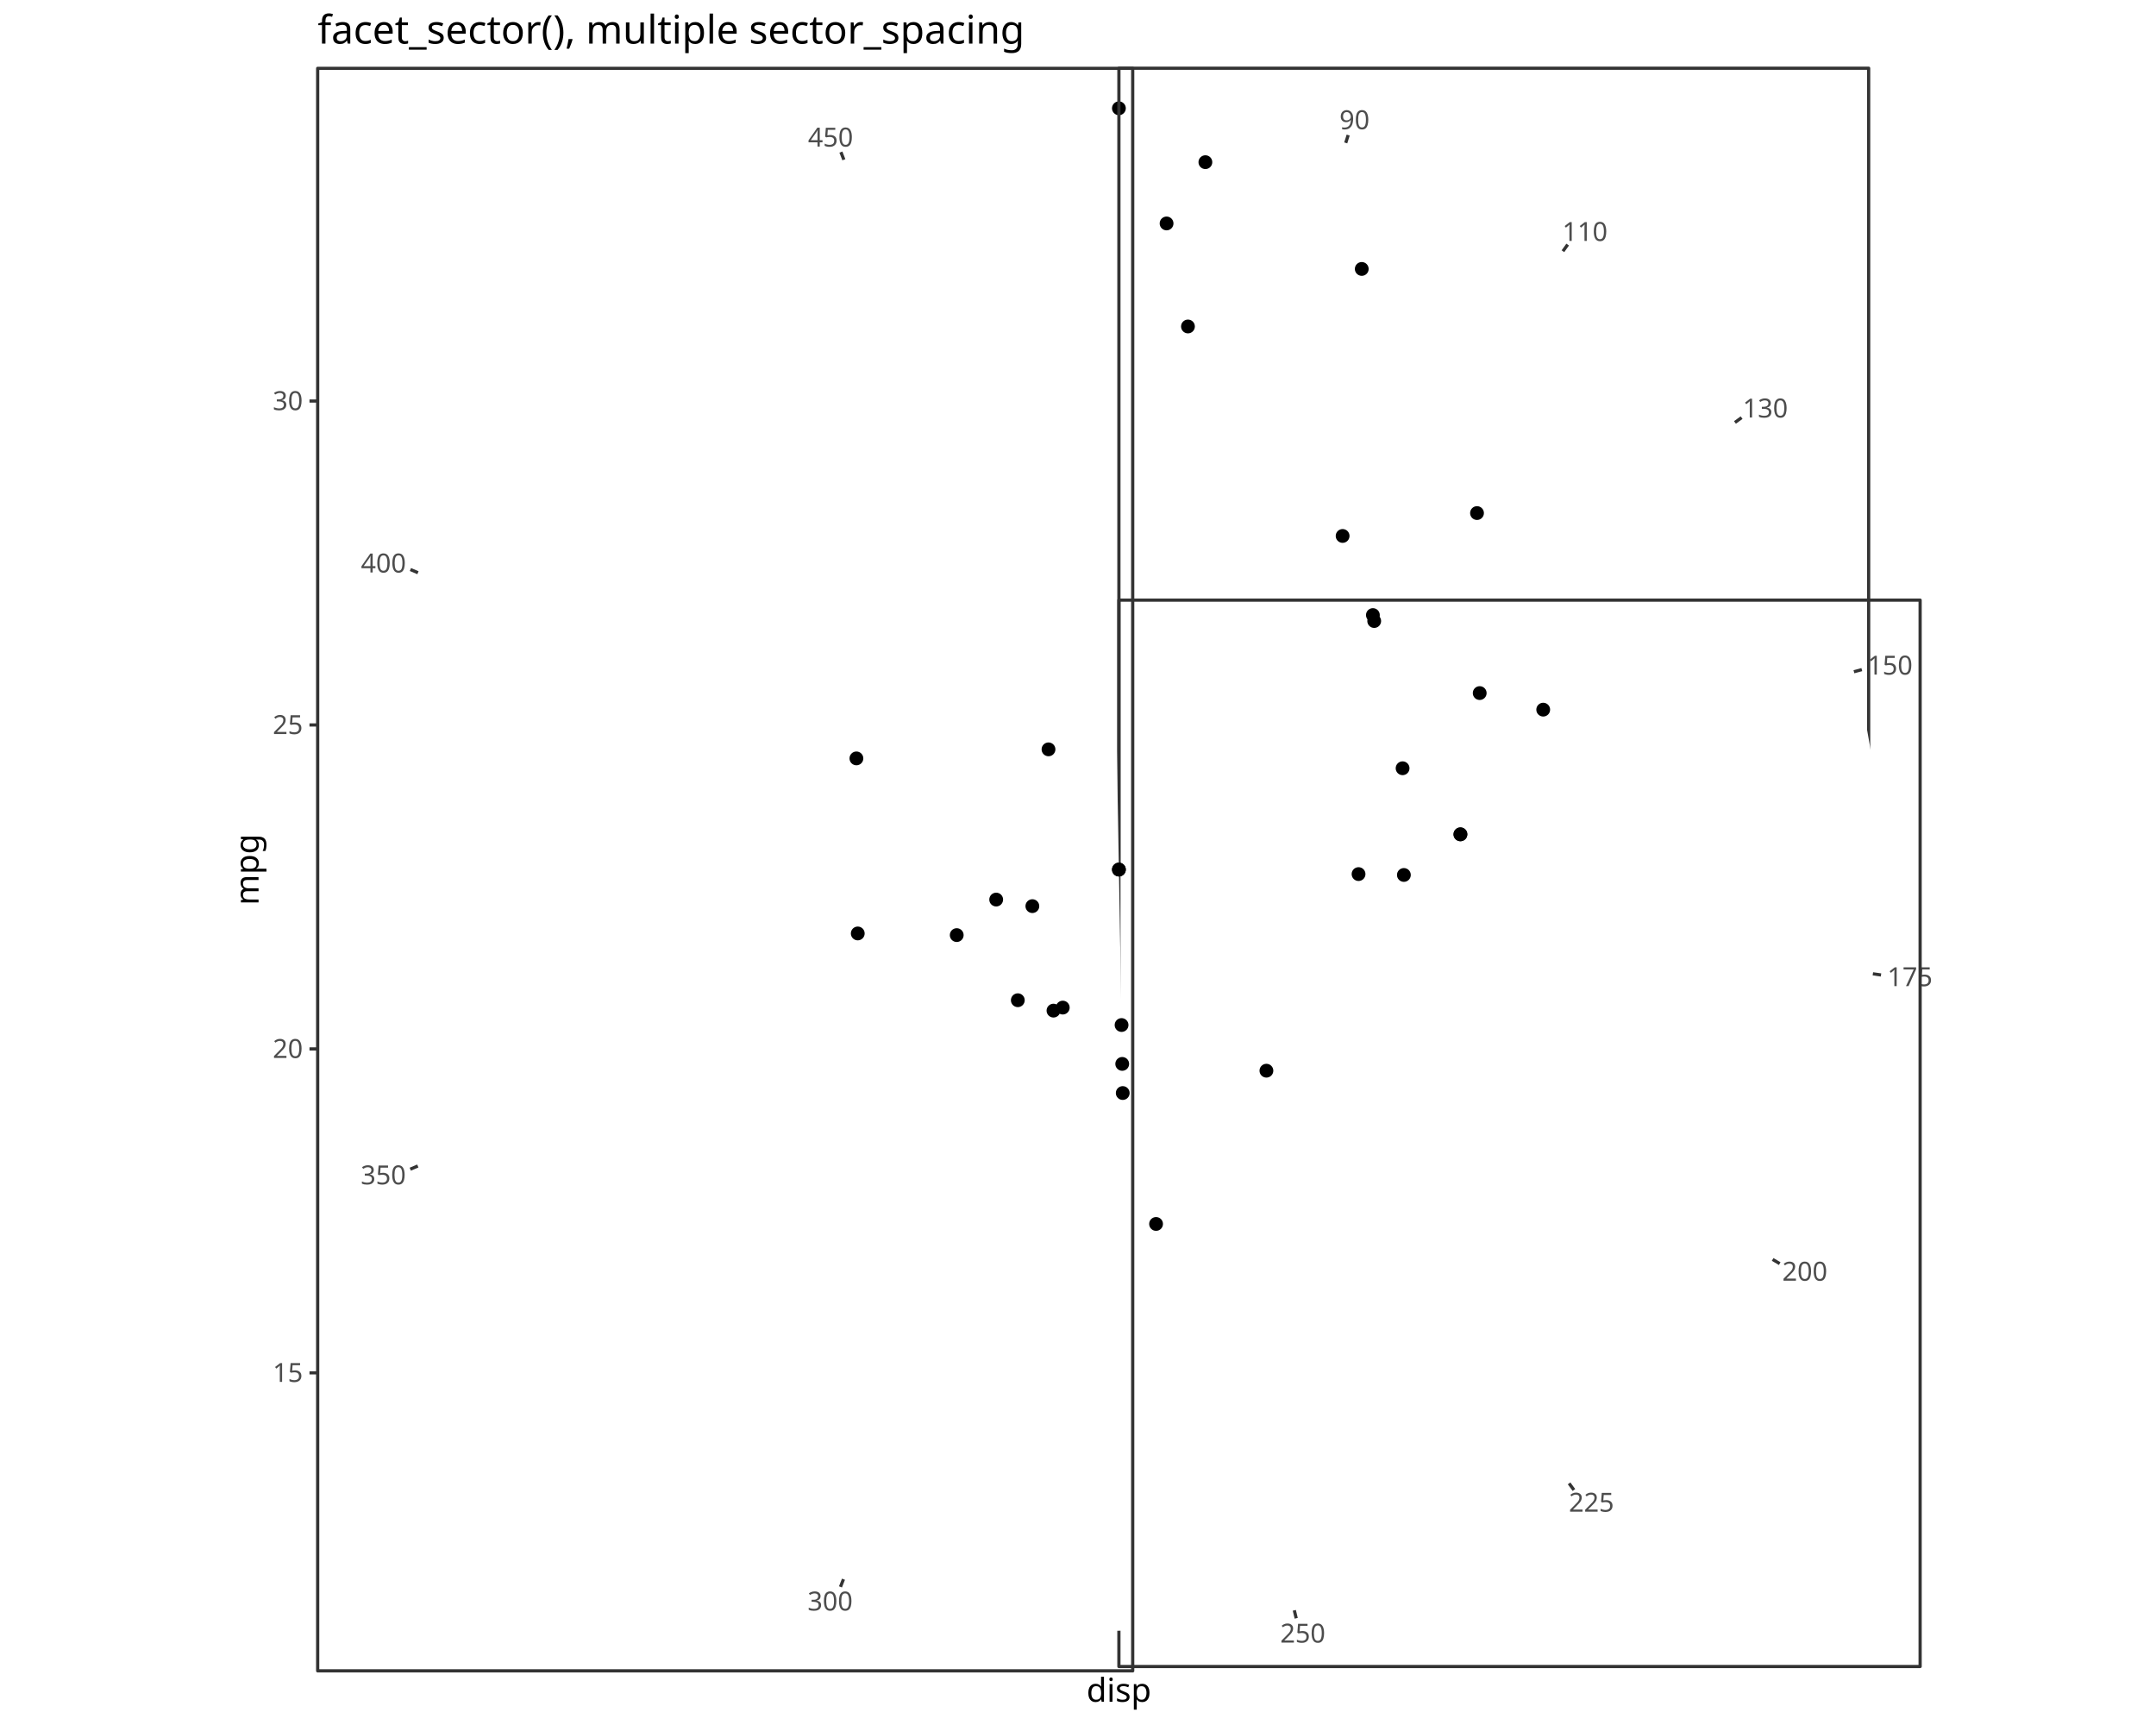
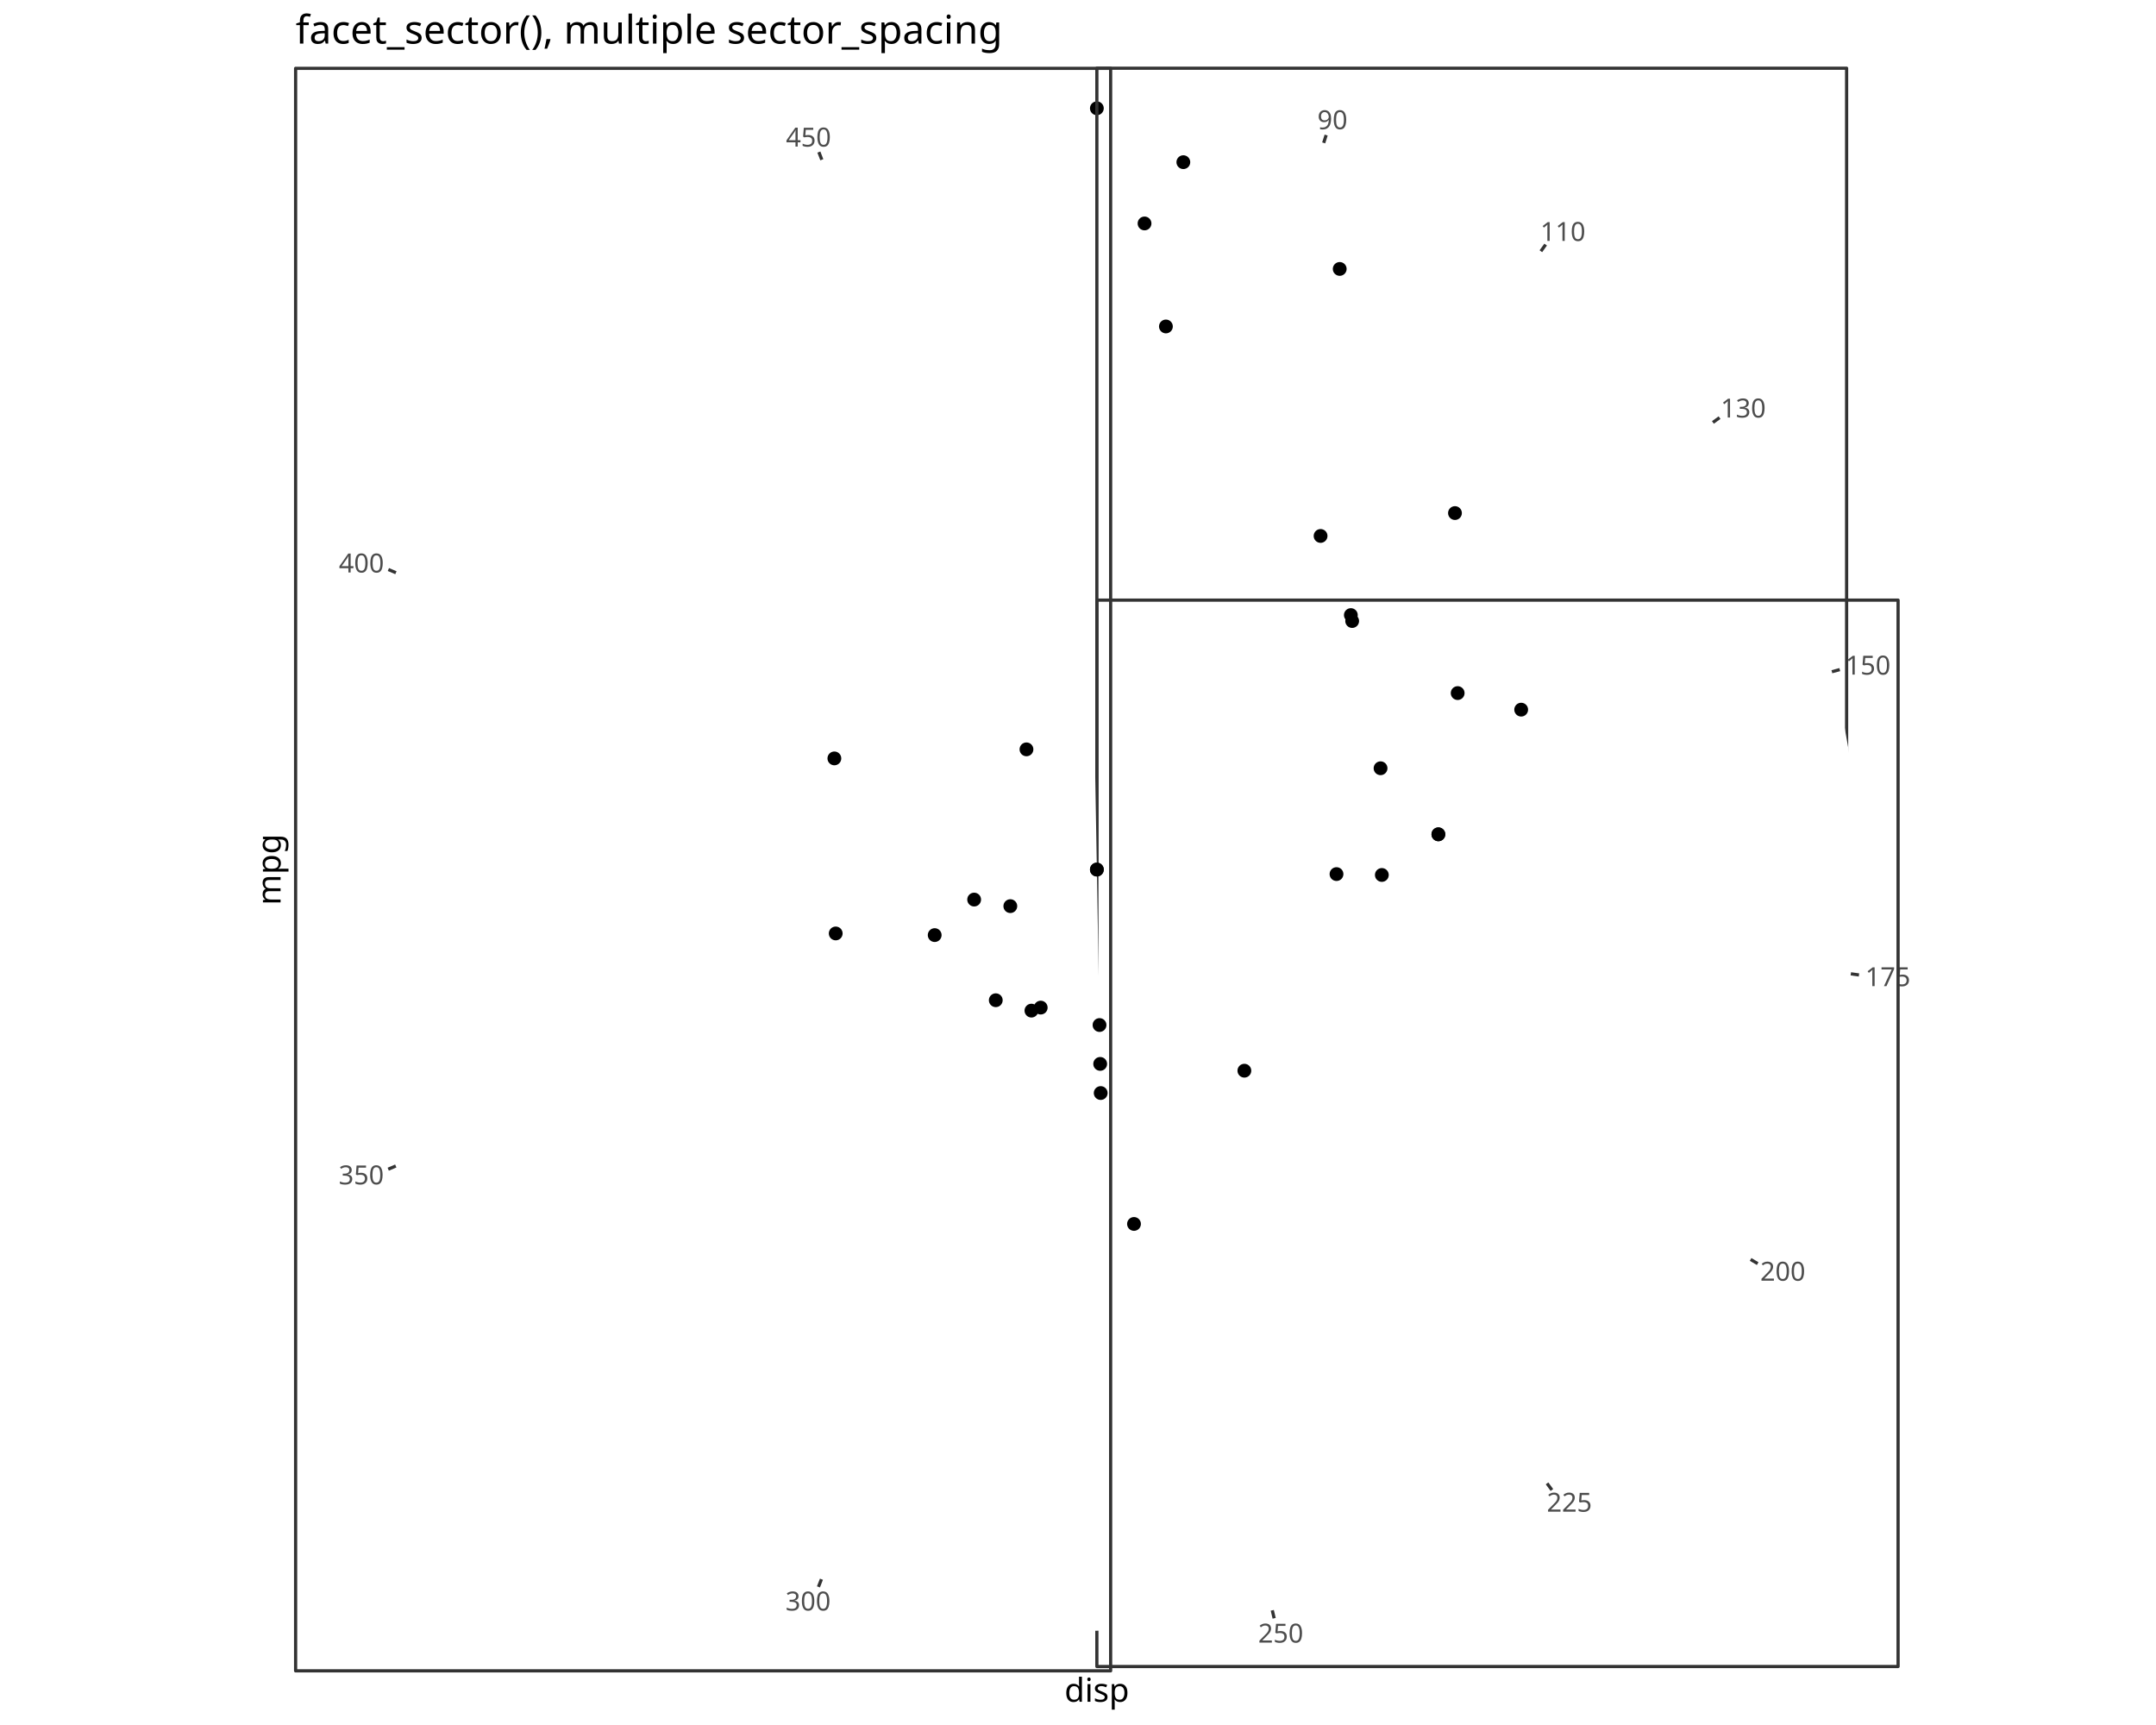
<svg xmlns="http://www.w3.org/2000/svg" class="svglite" data-engine-version="2.0" width="720.00pt" height="576.00pt" viewBox="0 0 720.00 576.00">
  <defs>
    <style type="text/css">
    .svglite line, .svglite polyline, .svglite polygon, .svglite path, .svglite rect, .svglite circle {
      fill: none;
      stroke: #000000;
      stroke-linecap: round;
      stroke-linejoin: round;
      stroke-miterlimit: 10.00;
    }
  </style>
  </defs>
  <rect width="100%" height="100%" style="stroke: none; fill: #FFFFFF;" />
  <defs>
    <clipPath id="cpMC4wMHw3MjAuMDB8MC4wMHw1NzYuMDA=">
      <rect x="0.00" y="0.00" width="720.00" height="576.00" />
    </clipPath>
  </defs>
  <g clip-path="url(#cpMC4wMHw3MjAuMDB8MC4wMHw1NzYuMDA=)">
</g>
  <defs>
-     <clipPath id="cpNzMuMjl8NjQ2LjcxfDAuMDB8NTc2LjAw">
-       <rect x="73.29" y="0.00" width="573.42" height="576.00" />
+     <clipPath id="cpODAuNjV8NjM5LjM1fDAuMDB8NTc2LjAw">
+       <rect x="80.65" y="0.00" width="558.70" height="576.00" />
    </clipPath>
  </defs>
-   <g clip-path="url(#cpNzMuMjl8NjQ2LjcxfDAuMDB8NTc2LjAw)">
-     <rect x="73.29" y="0.00" width="573.42" height="576.00" style="stroke-width: 1.07; stroke: #FFFFFF; fill: #FFFFFF;" />
+   <g clip-path="url(#cpODAuNjV8NjM5LjM1fDAuMDB8NTc2LjAw)">
+     <rect x="80.65" y="0.00" width="558.70" height="576.00" style="stroke-width: 1.07; stroke: #FFFFFF; fill: #FFFFFF;" />
  </g>
  <g clip-path="url(#cpMC4wMHw3MjAuMDB8MC4wMHw1NzYuMDA=)">
-     <polygon points="611.52,200.72 604.31,203.44 597.11,206.15 589.90,208.87 582.69,211.59 575.48,214.30 568.27,217.02 561.07,219.73 553.86,222.45 546.65,225.17 539.44,227.88 532.23,230.60 525.03,233.32 517.82,236.03 510.61,238.75 503.40,241.46 496.19,244.18 488.99,246.90 481.78,249.61 474.57,252.33 467.36,255.05 460.15,257.76 452.95,260.48 445.74,263.19 438.53,265.91 431.32,268.63 424.11,271.34 416.91,274.06 409.70,276.77 402.49,279.49 395.28,282.21 388.07,284.92 380.87,287.64 373.66,290.36 373.66,290.36 373.66,282.65 373.66,274.95 373.66,267.25 373.66,259.54 373.66,251.84 373.66,244.14 373.66,236.44 373.66,228.73 373.66,221.03 373.66,213.33 373.66,205.62 373.66,197.92 373.66,190.22 373.66,182.52 373.66,174.81 373.66,167.11 373.66,159.41 373.66,151.70 373.66,144.00 373.66,136.30 373.66,128.60 373.66,120.89 373.66,113.19 373.66,105.49 373.66,97.78 373.66,90.08 373.66,82.38 373.66,74.68 373.66,66.97 373.66,59.27 373.66,51.57 373.66,43.86 373.66,36.16 381.35,36.28 389.03,36.63 396.70,37.21 404.35,38.02 411.97,39.07 419.56,40.34 427.10,41.84 434.59,43.57 442.03,45.53 449.41,47.71 456.72,50.11 463.95,52.74 471.09,55.58 478.15,58.63 485.12,61.90 491.98,65.38 498.73,69.06 505.37,72.95 511.89,77.03 518.28,81.31 524.54,85.78 530.66,90.44 536.63,95.28 542.46,100.30 548.13,105.50 553.65,110.86 558.99,116.39 564.17,122.08 569.18,127.92 574.00,133.91 578.64,140.04 583.10,146.31 587.36,152.72 591.43,159.24 595.29,165.89 598.96,172.66 602.42,179.53 605.67,186.50 608.70,193.57 " style="stroke-width: 1.07; stroke: none; fill: #FFFFFF;" />
-     <circle cx="448.37" cy="178.96" r="1.95" style="stroke-width: 0.71; fill: #000000;" />
-     <circle cx="515.36" cy="236.96" r="1.95" style="stroke-width: 0.71; fill: #000000;" />
-     <circle cx="494.15" cy="231.43" r="1.95" style="stroke-width: 0.71; fill: #000000;" />
-     <circle cx="402.54" cy="54.15" r="1.95" style="stroke-width: 0.71; fill: #000000;" />
-     <circle cx="389.58" cy="74.61" r="1.95" style="stroke-width: 0.71; fill: #000000;" />
-     <circle cx="373.66" cy="36.16" r="1.95" style="stroke-width: 0.71; fill: #000000;" />
-     <circle cx="458.48" cy="205.38" r="1.95" style="stroke-width: 0.71; fill: #000000;" />
-     <circle cx="396.72" cy="109.01" r="1.95" style="stroke-width: 0.71; fill: #000000;" />
-     <circle cx="493.25" cy="171.32" r="1.95" style="stroke-width: 0.71; fill: #000000;" />
-     <circle cx="454.76" cy="89.80" r="1.95" style="stroke-width: 0.71; fill: #000000;" />
-     <circle cx="458.92" cy="207.37" r="1.95" style="stroke-width: 0.71; fill: #000000;" />
-     <text x="452.34" y="43.14" text-anchor="middle" style="font-size: 8.80px; fill: #4D4D4D; font-family: sans;" textLength="9.79px" lengthAdjust="spacingAndGlyphs">90</text>
-     <text x="521.75" y="80.45" style="font-size: 8.80px; fill: #4D4D4D; font-family: sans;" textLength="14.68px" lengthAdjust="spacingAndGlyphs">110</text>
-     <text x="581.98" y="139.41" style="font-size: 8.80px; fill: #4D4D4D; font-family: sans;" textLength="14.68px" lengthAdjust="spacingAndGlyphs">130</text>
-     <polyline points="449.41,47.71 450.23,45.10 " style="stroke-width: 1.07; stroke: #333333; stroke-linecap: butt;" />
-     <polyline points="521.94,83.89 523.53,81.67 " style="stroke-width: 1.07; stroke: #333333; stroke-linecap: butt;" />
-     <polyline points="579.39,141.06 581.61,139.45 " style="stroke-width: 1.07; stroke: #333333; stroke-linecap: butt;" />
-     <rect x="373.66" y="22.78" width="250.38" height="267.57" style="stroke-width: 1.07; stroke: #333333;" />
-     <polygon points="400.17,543.16 399.36,535.50 398.56,527.84 397.76,520.18 396.95,512.52 396.15,504.86 395.35,497.20 394.54,489.54 393.74,481.88 392.94,474.22 392.13,466.55 391.33,458.89 390.53,451.23 389.72,443.57 388.92,435.91 388.12,428.25 387.31,420.59 386.51,412.93 385.71,405.27 384.90,397.61 384.10,389.95 383.30,382.29 382.49,374.62 381.69,366.96 380.89,359.30 380.08,351.64 379.28,343.98 378.48,336.32 377.67,328.66 376.87,321.00 376.07,313.34 375.26,305.68 374.46,298.02 373.66,290.36 373.66,290.36 380.91,287.77 388.17,285.18 395.42,282.59 402.67,280.00 409.93,277.41 417.18,274.82 424.44,272.23 431.69,269.64 438.95,267.05 446.20,264.46 453.45,261.87 460.71,259.28 467.96,256.69 475.22,254.10 482.47,251.51 489.73,248.92 496.98,246.33 504.24,243.74 511.49,241.15 518.74,238.56 526.00,235.97 533.25,233.38 540.51,230.79 547.76,228.20 555.02,225.61 562.27,223.02 569.52,220.43 576.78,217.84 584.03,215.25 591.29,212.66 598.54,210.07 605.80,207.48 613.05,204.89 615.52,212.14 617.77,219.47 619.79,226.86 621.60,234.31 623.17,241.81 624.52,249.36 625.64,256.94 626.54,264.55 627.20,272.19 627.63,279.84 627.83,287.50 627.80,295.17 627.54,302.83 627.05,310.48 626.33,318.11 625.38,325.71 624.20,333.29 622.79,340.82 621.16,348.31 619.30,355.74 617.21,363.12 614.91,370.43 612.38,377.67 609.64,384.82 606.69,391.90 603.52,398.88 600.14,405.76 596.56,412.53 592.78,419.20 588.79,425.75 584.61,432.17 580.24,438.47 575.68,444.63 570.94,450.65 566.02,456.52 560.92,462.25 555.65,467.81 550.22,473.22 544.63,478.46 538.88,483.53 532.98,488.42 526.93,493.14 520.75,497.67 514.43,502.01 507.99,506.15 501.42,510.11 494.74,513.86 487.94,517.41 481.05,520.75 474.05,523.88 466.96,526.80 459.79,529.51 452.54,532.00 445.22,534.27 437.84,536.31 430.39,538.14 422.90,539.73 415.35,541.11 407.78,542.25 " style="stroke-width: 1.07; stroke: none; fill: #FFFFFF;" />
-     <circle cx="487.71" cy="278.59" r="1.95" style="stroke-width: 0.71; fill: #000000;" />
-     <circle cx="487.71" cy="278.59" r="1.95" style="stroke-width: 0.71; fill: #000000;" />
-     <circle cx="386.07" cy="408.69" r="1.95" style="stroke-width: 0.71; fill: #000000;" />
-     <circle cx="422.92" cy="357.52" r="1.95" style="stroke-width: 0.71; fill: #000000;" />
-     <circle cx="468.83" cy="292.16" r="1.95" style="stroke-width: 0.71; fill: #000000;" />
-     <circle cx="453.69" cy="291.87" r="1.95" style="stroke-width: 0.71; fill: #000000;" />
-     <circle cx="468.40" cy="256.53" r="1.95" style="stroke-width: 0.71; fill: #000000;" />
-     <text x="623.63" y="225.26" style="font-size: 8.80px; fill: #4D4D4D; font-family: sans;" textLength="14.68px" lengthAdjust="spacingAndGlyphs">150</text>
-     <text x="630.27" y="329.29" style="font-size: 8.80px; fill: #4D4D4D; font-family: sans;" textLength="14.68px" lengthAdjust="spacingAndGlyphs">175</text>
-     <text x="595.18" y="427.64" style="font-size: 8.80px; fill: #4D4D4D; font-family: sans;" textLength="14.68px" lengthAdjust="spacingAndGlyphs">200</text>
-     <text x="523.91" y="504.77" style="font-size: 8.80px; fill: #4D4D4D; font-family: sans;" textLength="14.68px" lengthAdjust="spacingAndGlyphs">225</text>
-     <text x="435.07" y="548.48" text-anchor="middle" style="font-size: 8.80px; fill: #4D4D4D; font-family: sans;" textLength="14.68px" lengthAdjust="spacingAndGlyphs">250</text>
-     <polyline points="619.12,224.30 621.76,223.59 " style="stroke-width: 1.07; stroke: #333333; stroke-linecap: butt;" />
-     <polyline points="625.45,325.17 628.17,325.55 " style="stroke-width: 1.07; stroke: #333333; stroke-linecap: butt;" />
-     <polyline points="591.98,420.54 594.34,421.94 " style="stroke-width: 1.07; stroke: #333333; stroke-linecap: butt;" />
-     <polyline points="524.00,495.32 525.62,497.53 " style="stroke-width: 1.07; stroke: #333333; stroke-linecap: butt;" />
-     <polyline points="432.24,537.71 432.87,540.37 " style="stroke-width: 1.07; stroke: #333333; stroke-linecap: butt;" />
-     <rect x="373.66" y="200.39" width="267.57" height="356.08" style="stroke-width: 1.07; stroke: #333333;" />
-     <polygon points="369.22,36.20 369.36,43.90 369.49,51.60 369.62,59.31 369.76,67.01 369.89,74.71 370.03,82.41 370.16,90.11 370.30,97.81 370.43,105.52 370.57,113.22 370.70,120.92 370.83,128.62 370.97,136.32 371.10,144.02 371.24,151.73 371.37,159.43 371.51,167.13 371.64,174.83 371.78,182.53 371.91,190.23 372.04,197.94 372.18,205.64 372.31,213.34 372.45,221.04 372.58,228.74 372.72,236.44 372.85,244.15 372.98,251.85 373.12,259.55 373.25,267.25 373.39,274.95 373.52,282.65 373.66,290.36 373.66,290.36 373.79,298.06 373.92,305.76 374.05,313.46 374.19,321.16 374.32,328.86 374.45,336.57 374.58,344.27 374.72,351.97 374.85,359.67 374.98,367.37 375.12,375.07 375.25,382.78 375.38,390.48 375.51,398.18 375.65,405.88 375.78,413.58 375.91,421.28 376.04,428.99 376.18,436.69 376.31,444.39 376.44,452.09 376.57,459.79 376.71,467.49 376.84,475.20 376.97,482.90 377.10,490.60 377.24,498.30 377.37,506.00 377.50,513.70 377.63,521.41 377.77,529.11 377.90,536.81 378.03,544.51 370.43,544.53 362.82,544.32 355.23,543.88 347.66,543.22 340.11,542.32 332.58,541.21 325.10,539.87 317.66,538.30 310.26,536.52 302.93,534.51 295.66,532.29 288.46,529.84 281.33,527.19 274.29,524.32 267.33,521.24 260.47,517.96 253.72,514.47 247.07,510.78 240.53,506.90 234.11,502.82 227.82,498.55 221.65,494.09 215.63,489.46 209.74,484.64 204.00,479.65 198.42,474.49 192.99,469.17 187.72,463.68 182.62,458.04 177.69,452.25 172.93,446.32 168.36,440.24 163.97,434.04 159.76,427.70 155.75,421.24 151.93,414.66 148.31,407.97 144.90,401.18 141.68,394.29 138.68,387.30 135.88,380.23 133.30,373.08 130.93,365.85 128.78,358.56 126.85,351.20 125.14,343.79 123.66,336.33 122.39,328.83 121.35,321.30 120.54,313.74 119.96,306.16 119.60,298.56 119.46,290.96 119.56,283.35 119.88,275.76 120.43,268.17 121.21,260.61 122.21,253.07 123.44,245.56 124.89,238.10 126.57,230.68 128.46,223.32 130.58,216.01 132.91,208.77 135.46,201.61 138.22,194.52 141.19,187.52 144.37,180.62 147.76,173.81 151.34,167.10 155.13,160.51 159.11,154.03 163.29,147.67 167.65,141.44 172.20,135.35 176.92,129.39 181.83,123.58 186.90,117.91 192.14,112.40 197.55,107.05 203.11,101.87 208.82,96.85 214.69,92.01 220.69,87.34 226.83,82.86 233.10,78.56 239.50,74.45 246.02,70.53 252.65,66.81 259.39,63.29 266.24,59.97 273.18,56.86 280.21,53.96 287.32,51.27 294.51,48.80 301.77,46.54 309.10,44.50 316.48,42.68 323.91,41.08 331.39,39.70 338.91,38.55 346.46,37.62 354.03,36.92 361.62,36.45 " style="stroke-width: 1.07; stroke: none; fill: #FFFFFF;" />
-     <circle cx="286.45" cy="311.69" r="1.95" style="stroke-width: 0.71; fill: #000000;" />
-     <circle cx="332.68" cy="300.38" r="1.95" style="stroke-width: 0.71; fill: #000000;" />
-     <circle cx="374.77" cy="355.25" r="1.95" style="stroke-width: 0.71; fill: #000000;" />
-     <circle cx="374.94" cy="364.98" r="1.95" style="stroke-width: 0.71; fill: #000000;" />
-     <circle cx="374.55" cy="342.27" r="1.95" style="stroke-width: 0.71; fill: #000000;" />
-     <circle cx="373.66" cy="290.36" r="1.95" style="stroke-width: 0.71; fill: #000000;" />
-     <circle cx="373.66" cy="290.36" r="1.95" style="stroke-width: 0.71; fill: #000000;" />
-     <circle cx="350.15" cy="250.22" r="1.95" style="stroke-width: 0.71; fill: #000000;" />
-     <circle cx="339.90" cy="333.99" r="1.95" style="stroke-width: 0.71; fill: #000000;" />
-     <circle cx="351.81" cy="337.46" r="1.95" style="stroke-width: 0.71; fill: #000000;" />
-     <circle cx="344.76" cy="302.57" r="1.95" style="stroke-width: 0.71; fill: #000000;" />
-     <circle cx="286.00" cy="253.24" r="1.95" style="stroke-width: 0.71; fill: #000000;" />
-     <circle cx="319.50" cy="312.24" r="1.95" style="stroke-width: 0.71; fill: #000000;" />
-     <circle cx="354.91" cy="336.45" r="1.95" style="stroke-width: 0.71; fill: #000000;" />
-     <text x="277.23" y="537.77" text-anchor="middle" style="font-size: 8.80px; fill: #4D4D4D; font-family: sans;" textLength="14.68px" lengthAdjust="spacingAndGlyphs">300</text>
-     <text x="135.57" y="395.47" text-anchor="end" style="font-size: 8.80px; fill: #4D4D4D; font-family: sans;" textLength="14.68px" lengthAdjust="spacingAndGlyphs">350</text>
-     <text x="135.62" y="191.16" text-anchor="end" style="font-size: 8.80px; fill: #4D4D4D; font-family: sans;" textLength="14.68px" lengthAdjust="spacingAndGlyphs">400</text>
-     <text x="277.37" y="48.94" text-anchor="middle" style="font-size: 8.80px; fill: #4D4D4D; font-family: sans;" textLength="14.68px" lengthAdjust="spacingAndGlyphs">450</text>
-     <polyline points="281.68,527.32 280.68,529.88 " style="stroke-width: 1.07; stroke: #333333; stroke-linecap: butt;" />
-     <polyline points="139.53,389.34 137.01,390.41 " style="stroke-width: 1.07; stroke: #333333; stroke-linecap: butt;" />
-     <polyline points="139.58,191.24 137.06,190.17 " style="stroke-width: 1.07; stroke: #333333; stroke-linecap: butt;" />
-     <polyline points="281.81,53.34 280.82,50.78 " style="stroke-width: 1.07; stroke: #333333; stroke-linecap: butt;" />
-     <rect x="106.09" y="22.82" width="272.18" height="535.10" style="stroke-width: 1.07; stroke: #333333;" />
-     <text x="101.15" y="461.44" text-anchor="end" style="font-size: 8.80px; fill: #4D4D4D; font-family: sans;" textLength="9.79px" lengthAdjust="spacingAndGlyphs">15</text>
-     <text x="101.15" y="353.27" text-anchor="end" style="font-size: 8.80px; fill: #4D4D4D; font-family: sans;" textLength="9.79px" lengthAdjust="spacingAndGlyphs">20</text>
-     <text x="101.15" y="245.11" text-anchor="end" style="font-size: 8.80px; fill: #4D4D4D; font-family: sans;" textLength="9.79px" lengthAdjust="spacingAndGlyphs">25</text>
-     <text x="101.15" y="136.94" text-anchor="end" style="font-size: 8.80px; fill: #4D4D4D; font-family: sans;" textLength="9.79px" lengthAdjust="spacingAndGlyphs">30</text>
-     <polyline points="103.35,458.41 106.09,458.41 " style="stroke-width: 1.07; stroke: #333333; stroke-linecap: butt;" />
-     <polyline points="103.35,350.25 106.09,350.25 " style="stroke-width: 1.07; stroke: #333333; stroke-linecap: butt;" />
-     <polyline points="103.35,242.08 106.09,242.08 " style="stroke-width: 1.07; stroke: #333333; stroke-linecap: butt;" />
-     <polyline points="103.35,133.91 106.09,133.91 " style="stroke-width: 1.07; stroke: #333333; stroke-linecap: butt;" />
-     <text x="373.66" y="568.24" text-anchor="middle" style="font-size: 11.00px; font-family: sans;" textLength="20.18px" lengthAdjust="spacingAndGlyphs">disp</text>
-     <text transform="translate(86.34,290.36) rotate(-90)" text-anchor="middle" style="font-size: 11.00px; font-family: sans;" textLength="21.40px" lengthAdjust="spacingAndGlyphs">mpg</text>
-     <text x="106.09" y="14.56" style="font-size: 13.20px; font-family: sans;" textLength="226.01px" lengthAdjust="spacingAndGlyphs">facet_sector(), multiple sector_spacing</text>
+     <polygon points="604.16,200.72 596.95,203.44 589.75,206.15 582.54,208.87 575.33,211.59 568.12,214.30 560.91,217.02 553.71,219.73 546.50,222.45 539.29,225.17 532.08,227.88 524.87,230.60 517.67,233.32 510.46,236.03 503.25,238.75 496.04,241.46 488.83,244.18 481.63,246.90 474.42,249.61 467.21,252.33 460.00,255.05 452.79,257.76 445.59,260.48 438.38,263.19 431.17,265.91 423.96,268.63 416.75,271.34 409.55,274.06 402.34,276.77 395.13,279.49 387.92,282.21 380.71,284.92 373.50,287.64 366.30,290.36 366.30,290.36 366.30,282.65 366.30,274.95 366.30,267.25 366.30,259.54 366.30,251.84 366.30,244.14 366.30,236.44 366.30,228.73 366.30,221.03 366.30,213.33 366.30,205.62 366.30,197.92 366.30,190.22 366.30,182.52 366.30,174.81 366.30,167.11 366.30,159.41 366.30,151.70 366.30,144.00 366.30,136.30 366.30,128.60 366.30,120.89 366.30,113.19 366.30,105.49 366.30,97.78 366.30,90.08 366.30,82.38 366.30,74.68 366.30,66.97 366.30,59.27 366.30,51.57 366.30,43.86 366.30,36.16 373.99,36.28 381.67,36.63 389.34,37.21 396.99,38.02 404.61,39.07 412.20,40.34 419.74,41.84 427.23,43.57 434.67,45.53 442.05,47.71 449.36,50.11 456.59,52.74 463.73,55.58 470.79,58.63 477.76,61.90 484.62,65.38 491.37,69.06 498.01,72.95 504.53,77.03 510.92,81.31 517.18,85.78 523.30,90.44 529.27,95.28 535.10,100.30 540.77,105.50 546.29,110.86 551.63,116.39 556.81,122.08 561.82,127.92 566.64,133.91 571.28,140.04 575.74,146.31 580.00,152.72 584.07,159.24 587.93,165.89 591.60,172.66 595.06,179.53 598.31,186.50 601.34,193.57 " style="stroke-width: 1.07; stroke: none; fill: #FFFFFF;" />
+     <circle cx="441.01" cy="178.96" r="1.95" style="stroke-width: 0.71; fill: #000000;" />
+     <circle cx="508.00" cy="236.96" r="1.95" style="stroke-width: 0.71; fill: #000000;" />
+     <circle cx="486.79" cy="231.43" r="1.95" style="stroke-width: 0.71; fill: #000000;" />
+     <circle cx="395.18" cy="54.15" r="1.95" style="stroke-width: 0.71; fill: #000000;" />
+     <circle cx="382.22" cy="74.61" r="1.95" style="stroke-width: 0.71; fill: #000000;" />
+     <circle cx="366.30" cy="36.16" r="1.95" style="stroke-width: 0.71; fill: #000000;" />
+     <circle cx="451.12" cy="205.38" r="1.95" style="stroke-width: 0.71; fill: #000000;" />
+     <circle cx="389.36" cy="109.01" r="1.95" style="stroke-width: 0.71; fill: #000000;" />
+     <circle cx="485.89" cy="171.32" r="1.95" style="stroke-width: 0.71; fill: #000000;" />
+     <circle cx="447.40" cy="89.80" r="1.95" style="stroke-width: 0.71; fill: #000000;" />
+     <circle cx="451.56" cy="207.37" r="1.95" style="stroke-width: 0.71; fill: #000000;" />
+     <text x="444.98" y="43.14" text-anchor="middle" style="font-size: 8.80px; fill: #4D4D4D; font-family: sans;" textLength="9.79px" lengthAdjust="spacingAndGlyphs">90</text>
+     <text x="514.39" y="80.45" style="font-size: 8.80px; fill: #4D4D4D; font-family: sans;" textLength="14.68px" lengthAdjust="spacingAndGlyphs">110</text>
+     <text x="574.62" y="139.41" style="font-size: 8.80px; fill: #4D4D4D; font-family: sans;" textLength="14.68px" lengthAdjust="spacingAndGlyphs">130</text>
+     <polyline points="442.05,47.71 442.87,45.10 " style="stroke-width: 1.07; stroke: #333333; stroke-linecap: butt;" />
+     <polyline points="514.58,83.89 516.17,81.67 " style="stroke-width: 1.07; stroke: #333333; stroke-linecap: butt;" />
+     <polyline points="572.03,141.06 574.25,139.45 " style="stroke-width: 1.07; stroke: #333333; stroke-linecap: butt;" />
+     <rect x="366.30" y="22.78" width="250.38" height="267.57" style="stroke-width: 1.07; stroke: #333333;" />
+     <polygon points="392.81,543.16 392.00,535.50 391.20,527.84 390.40,520.18 389.59,512.52 388.79,504.86 387.99,497.20 387.18,489.54 386.38,481.88 385.58,474.22 384.77,466.55 383.97,458.89 383.17,451.23 382.36,443.57 381.56,435.91 380.76,428.25 379.95,420.59 379.15,412.93 378.35,405.27 377.54,397.61 376.74,389.95 375.94,382.29 375.13,374.62 374.33,366.96 373.53,359.30 372.72,351.64 371.92,343.98 371.12,336.32 370.31,328.66 369.51,321.00 368.71,313.34 367.90,305.68 367.10,298.02 366.30,290.36 366.30,290.36 373.55,287.77 380.81,285.18 388.06,282.59 395.31,280.00 402.57,277.41 409.82,274.82 417.08,272.23 424.33,269.64 431.59,267.05 438.84,264.46 446.09,261.87 453.35,259.28 460.60,256.69 467.86,254.10 475.11,251.51 482.37,248.92 489.62,246.33 496.88,243.74 504.13,241.15 511.38,238.56 518.64,235.97 525.89,233.38 533.15,230.79 540.40,228.20 547.66,225.61 554.91,223.02 562.16,220.43 569.42,217.84 576.67,215.25 583.93,212.66 591.18,210.07 598.44,207.48 605.69,204.89 608.16,212.14 610.41,219.47 612.43,226.86 614.24,234.31 615.81,241.81 617.16,249.36 618.28,256.94 619.18,264.55 619.84,272.19 620.27,279.84 620.47,287.50 620.44,295.17 620.18,302.83 619.69,310.48 618.97,318.11 618.02,325.71 616.84,333.29 615.43,340.82 613.80,348.31 611.94,355.74 609.85,363.12 607.55,370.43 605.02,377.67 602.28,384.82 599.33,391.90 596.16,398.88 592.78,405.76 589.20,412.53 585.42,419.20 581.43,425.75 577.25,432.17 572.88,438.47 568.32,444.63 563.58,450.65 558.66,456.52 553.56,462.25 548.29,467.81 542.86,473.22 537.27,478.46 531.52,483.53 525.62,488.42 519.57,493.14 513.39,497.67 507.07,502.01 500.63,506.15 494.06,510.11 487.38,513.86 480.58,517.41 473.69,520.75 466.69,523.88 459.60,526.80 452.43,529.51 445.18,532.00 437.86,534.27 430.48,536.31 423.03,538.14 415.54,539.73 407.99,541.11 400.42,542.25 " style="stroke-width: 1.07; stroke: none; fill: #FFFFFF;" />
+     <circle cx="480.35" cy="278.59" r="1.95" style="stroke-width: 0.71; fill: #000000;" />
+     <circle cx="480.35" cy="278.59" r="1.95" style="stroke-width: 0.71; fill: #000000;" />
+     <circle cx="378.70" cy="408.69" r="1.95" style="stroke-width: 0.71; fill: #000000;" />
+     <circle cx="415.56" cy="357.52" r="1.95" style="stroke-width: 0.71; fill: #000000;" />
+     <circle cx="461.47" cy="292.16" r="1.95" style="stroke-width: 0.71; fill: #000000;" />
+     <circle cx="446.33" cy="291.87" r="1.95" style="stroke-width: 0.71; fill: #000000;" />
+     <circle cx="461.04" cy="256.53" r="1.95" style="stroke-width: 0.71; fill: #000000;" />
+     <text x="616.27" y="225.26" style="font-size: 8.80px; fill: #4D4D4D; font-family: sans;" textLength="14.68px" lengthAdjust="spacingAndGlyphs">150</text>
+     <text x="622.91" y="329.29" style="font-size: 8.80px; fill: #4D4D4D; font-family: sans;" textLength="14.68px" lengthAdjust="spacingAndGlyphs">175</text>
+     <text x="587.82" y="427.64" style="font-size: 8.80px; fill: #4D4D4D; font-family: sans;" textLength="14.68px" lengthAdjust="spacingAndGlyphs">200</text>
+     <text x="516.55" y="504.77" style="font-size: 8.80px; fill: #4D4D4D; font-family: sans;" textLength="14.68px" lengthAdjust="spacingAndGlyphs">225</text>
+     <text x="427.71" y="548.48" text-anchor="middle" style="font-size: 8.80px; fill: #4D4D4D; font-family: sans;" textLength="14.68px" lengthAdjust="spacingAndGlyphs">250</text>
+     <polyline points="611.76,224.30 614.40,223.59 " style="stroke-width: 1.07; stroke: #333333; stroke-linecap: butt;" />
+     <polyline points="618.09,325.17 620.81,325.55 " style="stroke-width: 1.07; stroke: #333333; stroke-linecap: butt;" />
+     <polyline points="584.62,420.54 586.98,421.94 " style="stroke-width: 1.07; stroke: #333333; stroke-linecap: butt;" />
+     <polyline points="516.64,495.32 518.26,497.53 " style="stroke-width: 1.07; stroke: #333333; stroke-linecap: butt;" />
+     <polyline points="424.88,537.71 425.51,540.37 " style="stroke-width: 1.07; stroke: #333333; stroke-linecap: butt;" />
+     <rect x="366.30" y="200.39" width="267.57" height="356.08" style="stroke-width: 1.07; stroke: #333333;" />
+     <polygon points="361.86,36.20 361.99,43.90 362.13,51.60 362.26,59.31 362.40,67.01 362.53,74.71 362.67,82.41 362.80,90.11 362.94,97.81 363.07,105.52 363.20,113.22 363.34,120.92 363.47,128.62 363.61,136.32 363.74,144.02 363.88,151.73 364.01,159.43 364.15,167.13 364.28,174.83 364.41,182.53 364.55,190.23 364.68,197.94 364.82,205.64 364.95,213.34 365.09,221.04 365.22,228.74 365.36,236.44 365.49,244.15 365.62,251.85 365.76,259.55 365.89,267.25 366.03,274.95 366.16,282.65 366.30,290.36 366.30,290.36 366.43,298.06 366.56,305.76 366.69,313.46 366.83,321.16 366.96,328.86 367.09,336.57 367.22,344.27 367.36,351.97 367.49,359.67 367.62,367.37 367.75,375.07 367.89,382.78 368.02,390.48 368.15,398.18 368.28,405.88 368.42,413.58 368.55,421.28 368.68,428.99 368.82,436.69 368.95,444.39 369.08,452.09 369.21,459.79 369.35,467.49 369.48,475.20 369.61,482.90 369.74,490.60 369.88,498.30 370.01,506.00 370.14,513.70 370.27,521.41 370.41,529.11 370.54,536.81 370.67,544.51 363.07,544.53 355.46,544.32 347.87,543.88 340.30,543.22 332.74,542.32 325.22,541.21 317.74,539.87 310.30,538.30 302.90,536.52 295.57,534.51 288.30,532.29 281.09,529.84 273.97,527.19 266.93,524.32 259.97,521.24 253.11,517.96 246.36,514.47 239.70,510.78 233.17,506.90 226.75,502.82 220.46,498.55 214.29,494.09 208.27,489.46 202.38,484.64 196.64,479.65 191.06,474.49 185.63,469.17 180.36,463.68 175.26,458.04 170.33,452.25 165.57,446.32 161.00,440.24 156.61,434.04 152.40,427.70 148.39,421.24 144.57,414.66 140.95,407.97 137.53,401.18 134.32,394.29 131.32,387.30 128.52,380.23 125.94,373.08 123.57,365.85 121.42,358.56 119.49,351.20 117.78,343.79 116.30,336.33 115.03,328.83 113.99,321.30 113.18,313.74 112.60,306.16 112.24,298.56 112.10,290.96 112.20,283.35 112.52,275.76 113.07,268.17 113.85,260.61 114.85,253.07 116.08,245.56 117.53,238.10 119.21,230.68 121.10,223.32 123.22,216.01 125.55,208.77 128.10,201.61 130.86,194.52 133.83,187.52 137.01,180.62 140.40,173.81 143.98,167.10 147.77,160.51 151.75,154.03 155.93,147.67 160.29,141.44 164.84,135.35 169.56,129.39 174.47,123.58 179.54,117.91 184.78,112.40 190.19,107.05 195.75,101.87 201.46,96.85 207.33,92.01 213.33,87.34 219.47,82.86 225.74,78.56 232.14,74.45 238.66,70.53 245.29,66.81 252.03,63.29 258.88,59.97 265.82,56.86 272.85,53.96 279.96,51.27 287.15,48.80 294.41,46.54 301.74,44.50 309.12,42.68 316.55,41.08 324.03,39.70 331.55,38.55 339.10,37.62 346.67,36.92 354.26,36.45 " style="stroke-width: 1.07; stroke: none; fill: #FFFFFF;" />
+     <circle cx="279.09" cy="311.69" r="1.95" style="stroke-width: 0.71; fill: #000000;" />
+     <circle cx="325.32" cy="300.38" r="1.95" style="stroke-width: 0.71; fill: #000000;" />
+     <circle cx="367.41" cy="355.25" r="1.95" style="stroke-width: 0.71; fill: #000000;" />
+     <circle cx="367.58" cy="364.98" r="1.95" style="stroke-width: 0.71; fill: #000000;" />
+     <circle cx="367.19" cy="342.27" r="1.95" style="stroke-width: 0.71; fill: #000000;" />
+     <circle cx="366.30" cy="290.36" r="1.95" style="stroke-width: 0.71; fill: #000000;" />
+     <circle cx="366.30" cy="290.36" r="1.95" style="stroke-width: 0.71; fill: #000000;" />
+     <circle cx="342.79" cy="250.22" r="1.95" style="stroke-width: 0.71; fill: #000000;" />
+     <circle cx="332.54" cy="333.99" r="1.95" style="stroke-width: 0.71; fill: #000000;" />
+     <circle cx="344.45" cy="337.46" r="1.95" style="stroke-width: 0.71; fill: #000000;" />
+     <circle cx="337.40" cy="302.57" r="1.95" style="stroke-width: 0.71; fill: #000000;" />
+     <circle cx="278.64" cy="253.24" r="1.95" style="stroke-width: 0.71; fill: #000000;" />
+     <circle cx="312.14" cy="312.24" r="1.95" style="stroke-width: 0.71; fill: #000000;" />
+     <circle cx="347.55" cy="336.45" r="1.95" style="stroke-width: 0.71; fill: #000000;" />
+     <text x="269.87" y="537.77" text-anchor="middle" style="font-size: 8.80px; fill: #4D4D4D; font-family: sans;" textLength="14.68px" lengthAdjust="spacingAndGlyphs">300</text>
+     <text x="128.21" y="395.47" text-anchor="end" style="font-size: 8.80px; fill: #4D4D4D; font-family: sans;" textLength="14.68px" lengthAdjust="spacingAndGlyphs">350</text>
+     <text x="128.26" y="191.16" text-anchor="end" style="font-size: 8.80px; fill: #4D4D4D; font-family: sans;" textLength="14.68px" lengthAdjust="spacingAndGlyphs">400</text>
+     <text x="270.01" y="48.94" text-anchor="middle" style="font-size: 8.80px; fill: #4D4D4D; font-family: sans;" textLength="14.68px" lengthAdjust="spacingAndGlyphs">450</text>
+     <polyline points="274.32,527.32 273.32,529.88 " style="stroke-width: 1.07; stroke: #333333; stroke-linecap: butt;" />
+     <polyline points="132.17,389.34 129.65,390.41 " style="stroke-width: 1.07; stroke: #333333; stroke-linecap: butt;" />
+     <polyline points="132.22,191.24 129.70,190.17 " style="stroke-width: 1.07; stroke: #333333; stroke-linecap: butt;" />
+     <polyline points="274.45,53.34 273.46,50.78 " style="stroke-width: 1.07; stroke: #333333; stroke-linecap: butt;" />
+     <rect x="98.72" y="22.82" width="272.18" height="535.10" style="stroke-width: 1.07; stroke: #333333;" />
+     <text x="366.30" y="568.24" text-anchor="middle" style="font-size: 11.00px; font-family: sans;" textLength="20.18px" lengthAdjust="spacingAndGlyphs">disp</text>
+     <text transform="translate(93.70,290.36) rotate(-90)" text-anchor="middle" style="font-size: 11.00px; font-family: sans;" textLength="21.40px" lengthAdjust="spacingAndGlyphs">mpg</text>
+     <text x="98.72" y="14.56" style="font-size: 13.20px; font-family: sans;" textLength="226.01px" lengthAdjust="spacingAndGlyphs">facet_sector(), multiple sector_spacing</text>
  </g>
</svg>
